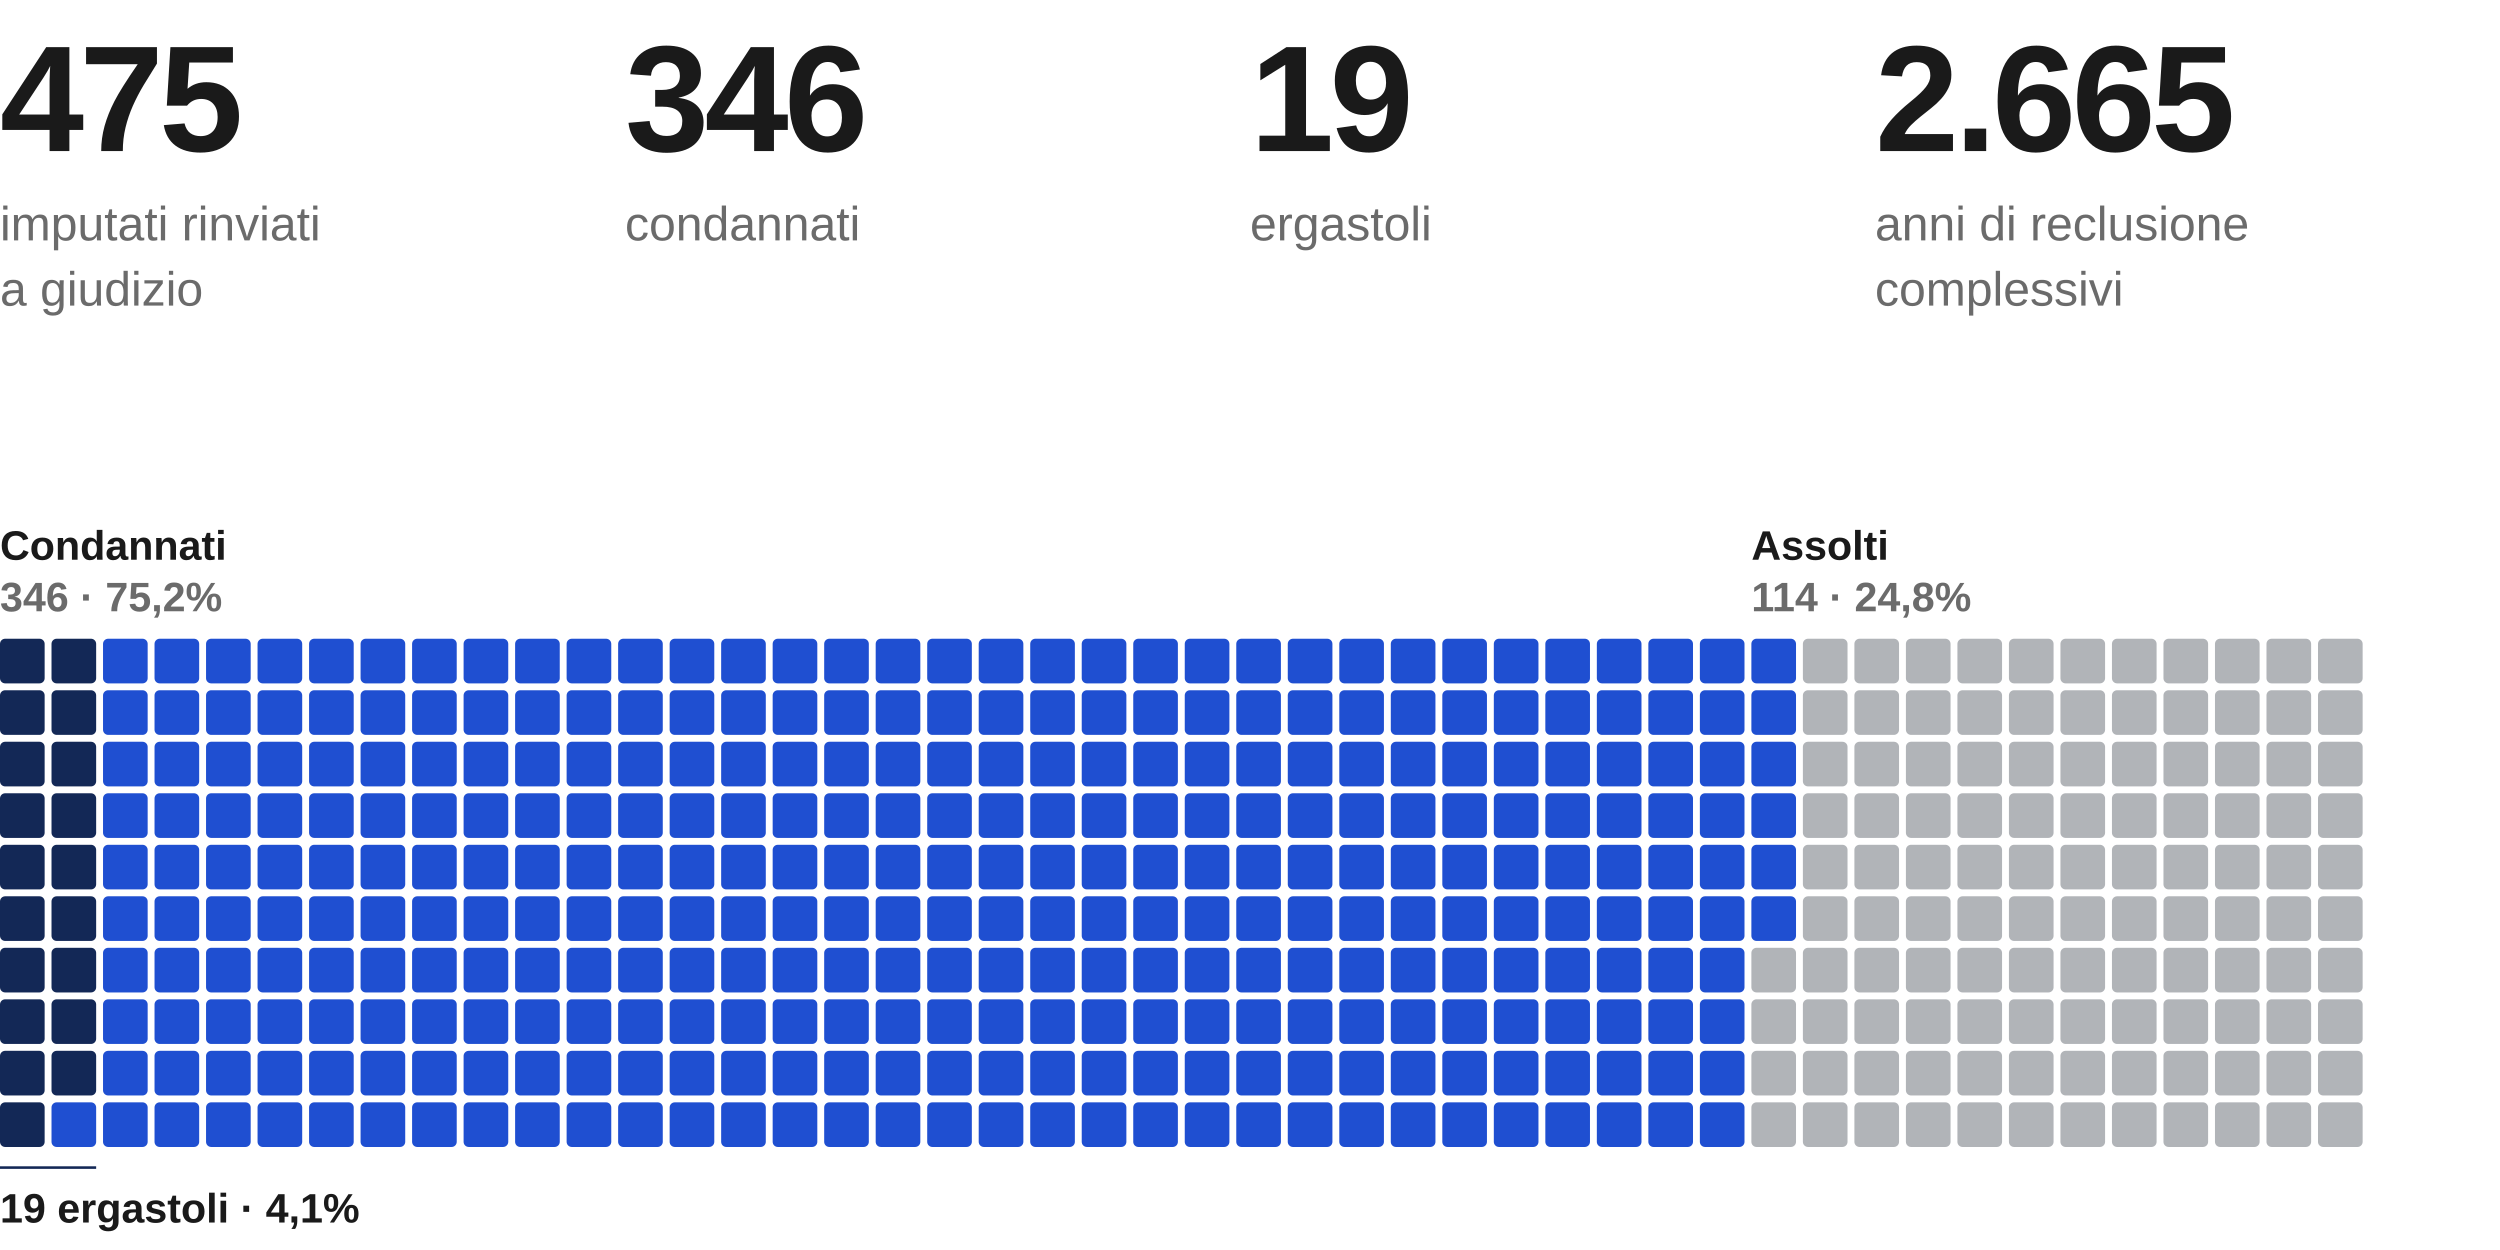
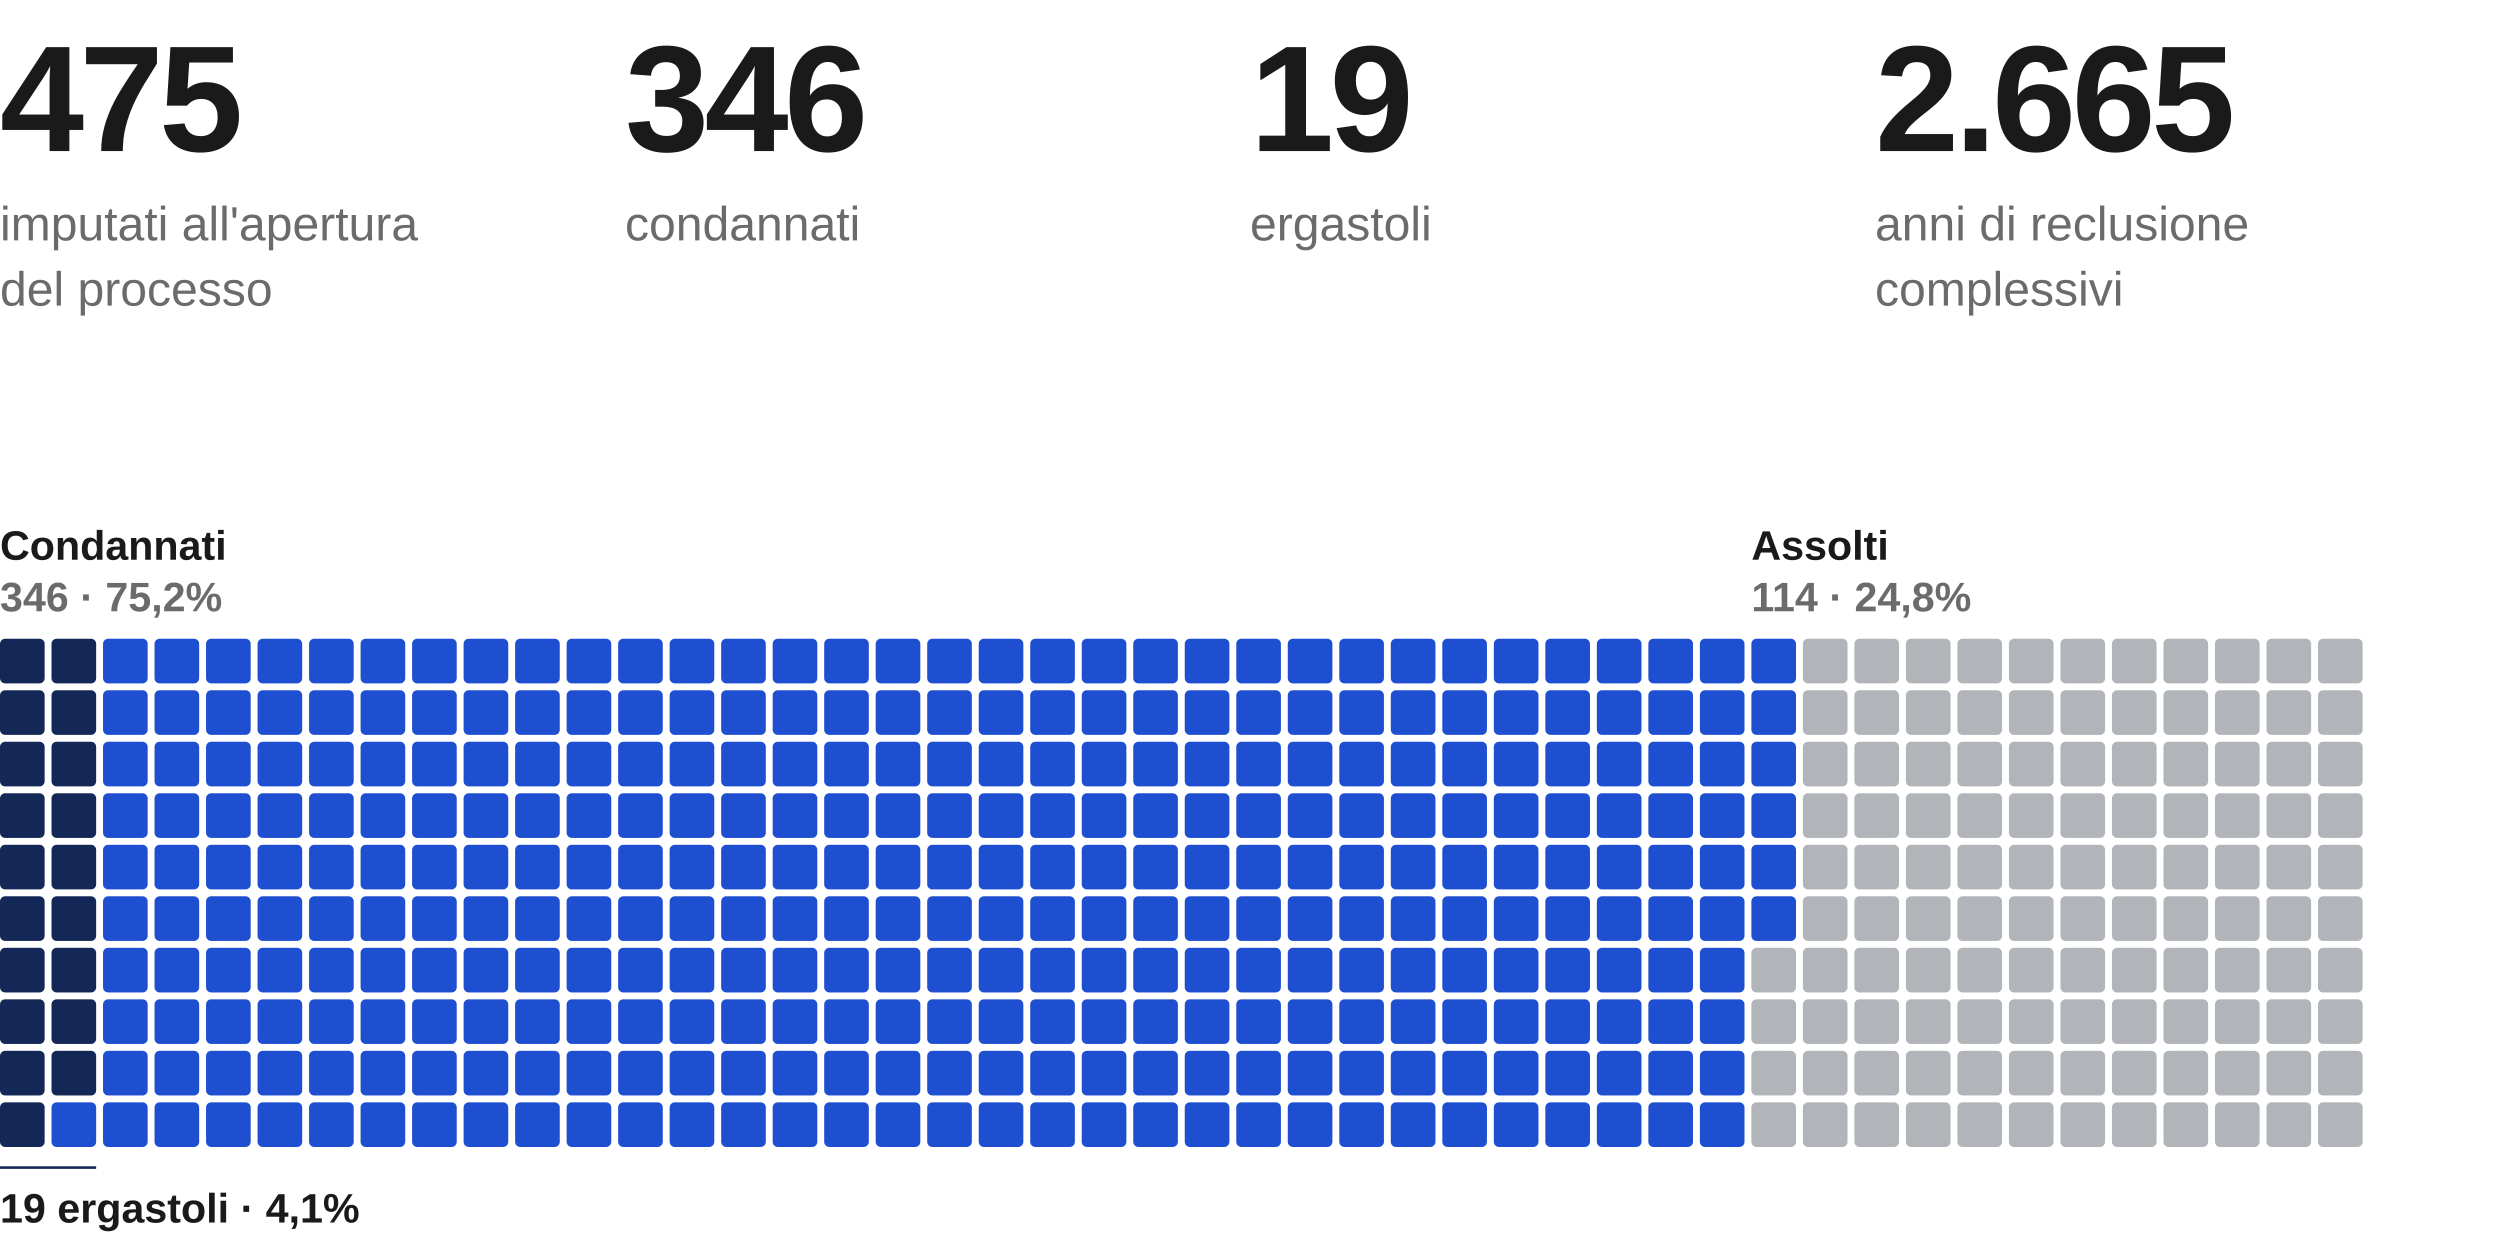
<svg xmlns="http://www.w3.org/2000/svg" width="728" height="364" viewBox="0 0 728 364" font-family="'Libre Franklin', 'Helvetica Neue', Arial, sans-serif">
  <text x="0" y="44" font-size="44" font-weight="700" letter-spacing="-1.3" fill="#1a1a1a">475</text>
-   <text x="0" y="70" font-size="14" fill="#6b6b6b">imputati rinviati</text>
-   <text x="0" y="89" font-size="14" fill="#6b6b6b">a giudizio</text>
+   <text x="0" y="70" font-size="14" fill="#6b6b6b">imputati all'apertura</text>
+   <text x="0" y="89" font-size="14" fill="#6b6b6b">del processo</text>
  <text x="182" y="44" font-size="44" font-weight="700" letter-spacing="-1.3" fill="#1a1a1a">346</text>
  <text x="182" y="70" font-size="14" fill="#6b6b6b">condannati</text>
  <text x="364" y="44" font-size="44" font-weight="700" letter-spacing="-1.3" fill="#1a1a1a">19</text>
  <text x="364" y="70" font-size="14" fill="#6b6b6b">ergastoli</text>
  <text x="546" y="44" font-size="44" font-weight="700" letter-spacing="-1.3" fill="#1a1a1a">2.665</text>
  <text x="546" y="70" font-size="14" fill="#6b6b6b">anni di reclusione</text>
  <text x="546" y="89" font-size="14" fill="#6b6b6b">complessivi</text>
  <text x="0" y="163" font-size="12" font-weight="600" fill="#1a1a1a">Condannati</text>
  <text x="0" y="178" font-size="12" font-weight="600" fill="#6b6b6b">346 · 75,2%</text>
  <text x="510" y="163" font-size="12" font-weight="600" fill="#1a1a1a">Assolti</text>
  <text x="510" y="178" font-size="12" font-weight="600" fill="#6b6b6b">114 · 24,8%</text>
  <rect x="0" y="186" width="13" height="13" rx="1.5" fill="#132856" />
  <rect x="0" y="201" width="13" height="13" rx="1.5" fill="#132856" />
  <rect x="0" y="216" width="13" height="13" rx="1.5" fill="#132856" />
  <rect x="0" y="231" width="13" height="13" rx="1.5" fill="#132856" />
  <rect x="0" y="246" width="13" height="13" rx="1.5" fill="#132856" />
  <rect x="0" y="261" width="13" height="13" rx="1.5" fill="#132856" />
  <rect x="0" y="276" width="13" height="13" rx="1.5" fill="#132856" />
  <rect x="0" y="291" width="13" height="13" rx="1.5" fill="#132856" />
  <rect x="0" y="306" width="13" height="13" rx="1.5" fill="#132856" />
  <rect x="0" y="321" width="13" height="13" rx="1.5" fill="#132856" />
  <rect x="15" y="186" width="13" height="13" rx="1.5" fill="#132856" />
  <rect x="15" y="201" width="13" height="13" rx="1.5" fill="#132856" />
  <rect x="15" y="216" width="13" height="13" rx="1.5" fill="#132856" />
  <rect x="15" y="231" width="13" height="13" rx="1.5" fill="#132856" />
  <rect x="15" y="246" width="13" height="13" rx="1.5" fill="#132856" />
  <rect x="15" y="261" width="13" height="13" rx="1.5" fill="#132856" />
  <rect x="15" y="276" width="13" height="13" rx="1.5" fill="#132856" />
  <rect x="15" y="291" width="13" height="13" rx="1.5" fill="#132856" />
  <rect x="15" y="306" width="13" height="13" rx="1.5" fill="#132856" />
  <rect x="15" y="321" width="13" height="13" rx="1.5" fill="#1f4fd1" />
  <rect x="30" y="186" width="13" height="13" rx="1.5" fill="#1f4fd1" />
  <rect x="30" y="201" width="13" height="13" rx="1.5" fill="#1f4fd1" />
  <rect x="30" y="216" width="13" height="13" rx="1.5" fill="#1f4fd1" />
  <rect x="30" y="231" width="13" height="13" rx="1.5" fill="#1f4fd1" />
  <rect x="30" y="246" width="13" height="13" rx="1.5" fill="#1f4fd1" />
  <rect x="30" y="261" width="13" height="13" rx="1.5" fill="#1f4fd1" />
  <rect x="30" y="276" width="13" height="13" rx="1.5" fill="#1f4fd1" />
  <rect x="30" y="291" width="13" height="13" rx="1.5" fill="#1f4fd1" />
  <rect x="30" y="306" width="13" height="13" rx="1.5" fill="#1f4fd1" />
  <rect x="30" y="321" width="13" height="13" rx="1.5" fill="#1f4fd1" />
  <rect x="45" y="186" width="13" height="13" rx="1.5" fill="#1f4fd1" />
  <rect x="45" y="201" width="13" height="13" rx="1.5" fill="#1f4fd1" />
  <rect x="45" y="216" width="13" height="13" rx="1.5" fill="#1f4fd1" />
  <rect x="45" y="231" width="13" height="13" rx="1.5" fill="#1f4fd1" />
  <rect x="45" y="246" width="13" height="13" rx="1.5" fill="#1f4fd1" />
  <rect x="45" y="261" width="13" height="13" rx="1.5" fill="#1f4fd1" />
  <rect x="45" y="276" width="13" height="13" rx="1.5" fill="#1f4fd1" />
  <rect x="45" y="291" width="13" height="13" rx="1.5" fill="#1f4fd1" />
  <rect x="45" y="306" width="13" height="13" rx="1.5" fill="#1f4fd1" />
  <rect x="45" y="321" width="13" height="13" rx="1.5" fill="#1f4fd1" />
  <rect x="60" y="186" width="13" height="13" rx="1.5" fill="#1f4fd1" />
  <rect x="60" y="201" width="13" height="13" rx="1.5" fill="#1f4fd1" />
  <rect x="60" y="216" width="13" height="13" rx="1.5" fill="#1f4fd1" />
  <rect x="60" y="231" width="13" height="13" rx="1.5" fill="#1f4fd1" />
  <rect x="60" y="246" width="13" height="13" rx="1.5" fill="#1f4fd1" />
  <rect x="60" y="261" width="13" height="13" rx="1.5" fill="#1f4fd1" />
  <rect x="60" y="276" width="13" height="13" rx="1.5" fill="#1f4fd1" />
  <rect x="60" y="291" width="13" height="13" rx="1.5" fill="#1f4fd1" />
  <rect x="60" y="306" width="13" height="13" rx="1.5" fill="#1f4fd1" />
  <rect x="60" y="321" width="13" height="13" rx="1.5" fill="#1f4fd1" />
  <rect x="75" y="186" width="13" height="13" rx="1.5" fill="#1f4fd1" />
  <rect x="75" y="201" width="13" height="13" rx="1.5" fill="#1f4fd1" />
  <rect x="75" y="216" width="13" height="13" rx="1.5" fill="#1f4fd1" />
  <rect x="75" y="231" width="13" height="13" rx="1.5" fill="#1f4fd1" />
  <rect x="75" y="246" width="13" height="13" rx="1.5" fill="#1f4fd1" />
  <rect x="75" y="261" width="13" height="13" rx="1.5" fill="#1f4fd1" />
  <rect x="75" y="276" width="13" height="13" rx="1.5" fill="#1f4fd1" />
  <rect x="75" y="291" width="13" height="13" rx="1.5" fill="#1f4fd1" />
  <rect x="75" y="306" width="13" height="13" rx="1.5" fill="#1f4fd1" />
  <rect x="75" y="321" width="13" height="13" rx="1.5" fill="#1f4fd1" />
  <rect x="90" y="186" width="13" height="13" rx="1.5" fill="#1f4fd1" />
  <rect x="90" y="201" width="13" height="13" rx="1.5" fill="#1f4fd1" />
  <rect x="90" y="216" width="13" height="13" rx="1.5" fill="#1f4fd1" />
  <rect x="90" y="231" width="13" height="13" rx="1.5" fill="#1f4fd1" />
  <rect x="90" y="246" width="13" height="13" rx="1.5" fill="#1f4fd1" />
  <rect x="90" y="261" width="13" height="13" rx="1.5" fill="#1f4fd1" />
  <rect x="90" y="276" width="13" height="13" rx="1.5" fill="#1f4fd1" />
  <rect x="90" y="291" width="13" height="13" rx="1.5" fill="#1f4fd1" />
  <rect x="90" y="306" width="13" height="13" rx="1.5" fill="#1f4fd1" />
  <rect x="90" y="321" width="13" height="13" rx="1.5" fill="#1f4fd1" />
  <rect x="105" y="186" width="13" height="13" rx="1.5" fill="#1f4fd1" />
  <rect x="105" y="201" width="13" height="13" rx="1.5" fill="#1f4fd1" />
  <rect x="105" y="216" width="13" height="13" rx="1.5" fill="#1f4fd1" />
  <rect x="105" y="231" width="13" height="13" rx="1.5" fill="#1f4fd1" />
  <rect x="105" y="246" width="13" height="13" rx="1.5" fill="#1f4fd1" />
  <rect x="105" y="261" width="13" height="13" rx="1.5" fill="#1f4fd1" />
  <rect x="105" y="276" width="13" height="13" rx="1.5" fill="#1f4fd1" />
  <rect x="105" y="291" width="13" height="13" rx="1.5" fill="#1f4fd1" />
  <rect x="105" y="306" width="13" height="13" rx="1.5" fill="#1f4fd1" />
  <rect x="105" y="321" width="13" height="13" rx="1.5" fill="#1f4fd1" />
  <rect x="120" y="186" width="13" height="13" rx="1.5" fill="#1f4fd1" />
  <rect x="120" y="201" width="13" height="13" rx="1.5" fill="#1f4fd1" />
  <rect x="120" y="216" width="13" height="13" rx="1.5" fill="#1f4fd1" />
  <rect x="120" y="231" width="13" height="13" rx="1.5" fill="#1f4fd1" />
  <rect x="120" y="246" width="13" height="13" rx="1.5" fill="#1f4fd1" />
  <rect x="120" y="261" width="13" height="13" rx="1.5" fill="#1f4fd1" />
  <rect x="120" y="276" width="13" height="13" rx="1.5" fill="#1f4fd1" />
  <rect x="120" y="291" width="13" height="13" rx="1.5" fill="#1f4fd1" />
  <rect x="120" y="306" width="13" height="13" rx="1.5" fill="#1f4fd1" />
  <rect x="120" y="321" width="13" height="13" rx="1.5" fill="#1f4fd1" />
  <rect x="135" y="186" width="13" height="13" rx="1.5" fill="#1f4fd1" />
  <rect x="135" y="201" width="13" height="13" rx="1.5" fill="#1f4fd1" />
  <rect x="135" y="216" width="13" height="13" rx="1.5" fill="#1f4fd1" />
  <rect x="135" y="231" width="13" height="13" rx="1.5" fill="#1f4fd1" />
  <rect x="135" y="246" width="13" height="13" rx="1.5" fill="#1f4fd1" />
  <rect x="135" y="261" width="13" height="13" rx="1.5" fill="#1f4fd1" />
  <rect x="135" y="276" width="13" height="13" rx="1.5" fill="#1f4fd1" />
  <rect x="135" y="291" width="13" height="13" rx="1.5" fill="#1f4fd1" />
  <rect x="135" y="306" width="13" height="13" rx="1.5" fill="#1f4fd1" />
  <rect x="135" y="321" width="13" height="13" rx="1.5" fill="#1f4fd1" />
  <rect x="150" y="186" width="13" height="13" rx="1.5" fill="#1f4fd1" />
  <rect x="150" y="201" width="13" height="13" rx="1.5" fill="#1f4fd1" />
  <rect x="150" y="216" width="13" height="13" rx="1.5" fill="#1f4fd1" />
  <rect x="150" y="231" width="13" height="13" rx="1.5" fill="#1f4fd1" />
  <rect x="150" y="246" width="13" height="13" rx="1.5" fill="#1f4fd1" />
  <rect x="150" y="261" width="13" height="13" rx="1.5" fill="#1f4fd1" />
  <rect x="150" y="276" width="13" height="13" rx="1.5" fill="#1f4fd1" />
  <rect x="150" y="291" width="13" height="13" rx="1.5" fill="#1f4fd1" />
  <rect x="150" y="306" width="13" height="13" rx="1.5" fill="#1f4fd1" />
  <rect x="150" y="321" width="13" height="13" rx="1.5" fill="#1f4fd1" />
  <rect x="165" y="186" width="13" height="13" rx="1.5" fill="#1f4fd1" />
  <rect x="165" y="201" width="13" height="13" rx="1.5" fill="#1f4fd1" />
  <rect x="165" y="216" width="13" height="13" rx="1.5" fill="#1f4fd1" />
  <rect x="165" y="231" width="13" height="13" rx="1.5" fill="#1f4fd1" />
  <rect x="165" y="246" width="13" height="13" rx="1.5" fill="#1f4fd1" />
  <rect x="165" y="261" width="13" height="13" rx="1.5" fill="#1f4fd1" />
  <rect x="165" y="276" width="13" height="13" rx="1.5" fill="#1f4fd1" />
  <rect x="165" y="291" width="13" height="13" rx="1.5" fill="#1f4fd1" />
  <rect x="165" y="306" width="13" height="13" rx="1.5" fill="#1f4fd1" />
  <rect x="165" y="321" width="13" height="13" rx="1.5" fill="#1f4fd1" />
  <rect x="180" y="186" width="13" height="13" rx="1.5" fill="#1f4fd1" />
  <rect x="180" y="201" width="13" height="13" rx="1.5" fill="#1f4fd1" />
  <rect x="180" y="216" width="13" height="13" rx="1.5" fill="#1f4fd1" />
  <rect x="180" y="231" width="13" height="13" rx="1.5" fill="#1f4fd1" />
  <rect x="180" y="246" width="13" height="13" rx="1.5" fill="#1f4fd1" />
  <rect x="180" y="261" width="13" height="13" rx="1.5" fill="#1f4fd1" />
  <rect x="180" y="276" width="13" height="13" rx="1.5" fill="#1f4fd1" />
  <rect x="180" y="291" width="13" height="13" rx="1.5" fill="#1f4fd1" />
  <rect x="180" y="306" width="13" height="13" rx="1.5" fill="#1f4fd1" />
  <rect x="180" y="321" width="13" height="13" rx="1.5" fill="#1f4fd1" />
  <rect x="195" y="186" width="13" height="13" rx="1.5" fill="#1f4fd1" />
  <rect x="195" y="201" width="13" height="13" rx="1.5" fill="#1f4fd1" />
  <rect x="195" y="216" width="13" height="13" rx="1.5" fill="#1f4fd1" />
  <rect x="195" y="231" width="13" height="13" rx="1.5" fill="#1f4fd1" />
  <rect x="195" y="246" width="13" height="13" rx="1.5" fill="#1f4fd1" />
  <rect x="195" y="261" width="13" height="13" rx="1.5" fill="#1f4fd1" />
  <rect x="195" y="276" width="13" height="13" rx="1.5" fill="#1f4fd1" />
  <rect x="195" y="291" width="13" height="13" rx="1.5" fill="#1f4fd1" />
  <rect x="195" y="306" width="13" height="13" rx="1.5" fill="#1f4fd1" />
  <rect x="195" y="321" width="13" height="13" rx="1.5" fill="#1f4fd1" />
  <rect x="210" y="186" width="13" height="13" rx="1.5" fill="#1f4fd1" />
  <rect x="210" y="201" width="13" height="13" rx="1.5" fill="#1f4fd1" />
  <rect x="210" y="216" width="13" height="13" rx="1.5" fill="#1f4fd1" />
  <rect x="210" y="231" width="13" height="13" rx="1.5" fill="#1f4fd1" />
  <rect x="210" y="246" width="13" height="13" rx="1.5" fill="#1f4fd1" />
  <rect x="210" y="261" width="13" height="13" rx="1.5" fill="#1f4fd1" />
  <rect x="210" y="276" width="13" height="13" rx="1.5" fill="#1f4fd1" />
  <rect x="210" y="291" width="13" height="13" rx="1.5" fill="#1f4fd1" />
  <rect x="210" y="306" width="13" height="13" rx="1.5" fill="#1f4fd1" />
  <rect x="210" y="321" width="13" height="13" rx="1.5" fill="#1f4fd1" />
  <rect x="225" y="186" width="13" height="13" rx="1.5" fill="#1f4fd1" />
  <rect x="225" y="201" width="13" height="13" rx="1.5" fill="#1f4fd1" />
  <rect x="225" y="216" width="13" height="13" rx="1.5" fill="#1f4fd1" />
  <rect x="225" y="231" width="13" height="13" rx="1.5" fill="#1f4fd1" />
  <rect x="225" y="246" width="13" height="13" rx="1.5" fill="#1f4fd1" />
  <rect x="225" y="261" width="13" height="13" rx="1.5" fill="#1f4fd1" />
  <rect x="225" y="276" width="13" height="13" rx="1.5" fill="#1f4fd1" />
  <rect x="225" y="291" width="13" height="13" rx="1.5" fill="#1f4fd1" />
  <rect x="225" y="306" width="13" height="13" rx="1.5" fill="#1f4fd1" />
  <rect x="225" y="321" width="13" height="13" rx="1.5" fill="#1f4fd1" />
  <rect x="240" y="186" width="13" height="13" rx="1.5" fill="#1f4fd1" />
  <rect x="240" y="201" width="13" height="13" rx="1.5" fill="#1f4fd1" />
  <rect x="240" y="216" width="13" height="13" rx="1.5" fill="#1f4fd1" />
  <rect x="240" y="231" width="13" height="13" rx="1.5" fill="#1f4fd1" />
  <rect x="240" y="246" width="13" height="13" rx="1.5" fill="#1f4fd1" />
  <rect x="240" y="261" width="13" height="13" rx="1.5" fill="#1f4fd1" />
  <rect x="240" y="276" width="13" height="13" rx="1.5" fill="#1f4fd1" />
  <rect x="240" y="291" width="13" height="13" rx="1.5" fill="#1f4fd1" />
  <rect x="240" y="306" width="13" height="13" rx="1.5" fill="#1f4fd1" />
  <rect x="240" y="321" width="13" height="13" rx="1.5" fill="#1f4fd1" />
  <rect x="255" y="186" width="13" height="13" rx="1.5" fill="#1f4fd1" />
  <rect x="255" y="201" width="13" height="13" rx="1.5" fill="#1f4fd1" />
  <rect x="255" y="216" width="13" height="13" rx="1.5" fill="#1f4fd1" />
  <rect x="255" y="231" width="13" height="13" rx="1.5" fill="#1f4fd1" />
  <rect x="255" y="246" width="13" height="13" rx="1.5" fill="#1f4fd1" />
  <rect x="255" y="261" width="13" height="13" rx="1.5" fill="#1f4fd1" />
  <rect x="255" y="276" width="13" height="13" rx="1.5" fill="#1f4fd1" />
  <rect x="255" y="291" width="13" height="13" rx="1.5" fill="#1f4fd1" />
  <rect x="255" y="306" width="13" height="13" rx="1.5" fill="#1f4fd1" />
  <rect x="255" y="321" width="13" height="13" rx="1.5" fill="#1f4fd1" />
  <rect x="270" y="186" width="13" height="13" rx="1.5" fill="#1f4fd1" />
  <rect x="270" y="201" width="13" height="13" rx="1.5" fill="#1f4fd1" />
  <rect x="270" y="216" width="13" height="13" rx="1.5" fill="#1f4fd1" />
  <rect x="270" y="231" width="13" height="13" rx="1.5" fill="#1f4fd1" />
  <rect x="270" y="246" width="13" height="13" rx="1.5" fill="#1f4fd1" />
  <rect x="270" y="261" width="13" height="13" rx="1.5" fill="#1f4fd1" />
  <rect x="270" y="276" width="13" height="13" rx="1.5" fill="#1f4fd1" />
  <rect x="270" y="291" width="13" height="13" rx="1.5" fill="#1f4fd1" />
  <rect x="270" y="306" width="13" height="13" rx="1.5" fill="#1f4fd1" />
  <rect x="270" y="321" width="13" height="13" rx="1.5" fill="#1f4fd1" />
  <rect x="285" y="186" width="13" height="13" rx="1.5" fill="#1f4fd1" />
  <rect x="285" y="201" width="13" height="13" rx="1.5" fill="#1f4fd1" />
  <rect x="285" y="216" width="13" height="13" rx="1.5" fill="#1f4fd1" />
  <rect x="285" y="231" width="13" height="13" rx="1.5" fill="#1f4fd1" />
  <rect x="285" y="246" width="13" height="13" rx="1.5" fill="#1f4fd1" />
  <rect x="285" y="261" width="13" height="13" rx="1.5" fill="#1f4fd1" />
  <rect x="285" y="276" width="13" height="13" rx="1.5" fill="#1f4fd1" />
  <rect x="285" y="291" width="13" height="13" rx="1.5" fill="#1f4fd1" />
  <rect x="285" y="306" width="13" height="13" rx="1.5" fill="#1f4fd1" />
  <rect x="285" y="321" width="13" height="13" rx="1.5" fill="#1f4fd1" />
  <rect x="300" y="186" width="13" height="13" rx="1.5" fill="#1f4fd1" />
  <rect x="300" y="201" width="13" height="13" rx="1.5" fill="#1f4fd1" />
  <rect x="300" y="216" width="13" height="13" rx="1.5" fill="#1f4fd1" />
  <rect x="300" y="231" width="13" height="13" rx="1.5" fill="#1f4fd1" />
  <rect x="300" y="246" width="13" height="13" rx="1.5" fill="#1f4fd1" />
  <rect x="300" y="261" width="13" height="13" rx="1.5" fill="#1f4fd1" />
  <rect x="300" y="276" width="13" height="13" rx="1.5" fill="#1f4fd1" />
  <rect x="300" y="291" width="13" height="13" rx="1.5" fill="#1f4fd1" />
  <rect x="300" y="306" width="13" height="13" rx="1.5" fill="#1f4fd1" />
  <rect x="300" y="321" width="13" height="13" rx="1.5" fill="#1f4fd1" />
  <rect x="315" y="186" width="13" height="13" rx="1.5" fill="#1f4fd1" />
  <rect x="315" y="201" width="13" height="13" rx="1.5" fill="#1f4fd1" />
  <rect x="315" y="216" width="13" height="13" rx="1.5" fill="#1f4fd1" />
  <rect x="315" y="231" width="13" height="13" rx="1.5" fill="#1f4fd1" />
  <rect x="315" y="246" width="13" height="13" rx="1.5" fill="#1f4fd1" />
  <rect x="315" y="261" width="13" height="13" rx="1.5" fill="#1f4fd1" />
  <rect x="315" y="276" width="13" height="13" rx="1.5" fill="#1f4fd1" />
  <rect x="315" y="291" width="13" height="13" rx="1.5" fill="#1f4fd1" />
  <rect x="315" y="306" width="13" height="13" rx="1.5" fill="#1f4fd1" />
  <rect x="315" y="321" width="13" height="13" rx="1.5" fill="#1f4fd1" />
  <rect x="330" y="186" width="13" height="13" rx="1.5" fill="#1f4fd1" />
  <rect x="330" y="201" width="13" height="13" rx="1.5" fill="#1f4fd1" />
  <rect x="330" y="216" width="13" height="13" rx="1.5" fill="#1f4fd1" />
  <rect x="330" y="231" width="13" height="13" rx="1.5" fill="#1f4fd1" />
  <rect x="330" y="246" width="13" height="13" rx="1.5" fill="#1f4fd1" />
  <rect x="330" y="261" width="13" height="13" rx="1.5" fill="#1f4fd1" />
  <rect x="330" y="276" width="13" height="13" rx="1.5" fill="#1f4fd1" />
  <rect x="330" y="291" width="13" height="13" rx="1.5" fill="#1f4fd1" />
  <rect x="330" y="306" width="13" height="13" rx="1.5" fill="#1f4fd1" />
  <rect x="330" y="321" width="13" height="13" rx="1.5" fill="#1f4fd1" />
  <rect x="345" y="186" width="13" height="13" rx="1.5" fill="#1f4fd1" />
  <rect x="345" y="201" width="13" height="13" rx="1.5" fill="#1f4fd1" />
  <rect x="345" y="216" width="13" height="13" rx="1.5" fill="#1f4fd1" />
  <rect x="345" y="231" width="13" height="13" rx="1.5" fill="#1f4fd1" />
  <rect x="345" y="246" width="13" height="13" rx="1.5" fill="#1f4fd1" />
  <rect x="345" y="261" width="13" height="13" rx="1.5" fill="#1f4fd1" />
  <rect x="345" y="276" width="13" height="13" rx="1.5" fill="#1f4fd1" />
  <rect x="345" y="291" width="13" height="13" rx="1.5" fill="#1f4fd1" />
  <rect x="345" y="306" width="13" height="13" rx="1.5" fill="#1f4fd1" />
  <rect x="345" y="321" width="13" height="13" rx="1.5" fill="#1f4fd1" />
  <rect x="360" y="186" width="13" height="13" rx="1.5" fill="#1f4fd1" />
  <rect x="360" y="201" width="13" height="13" rx="1.5" fill="#1f4fd1" />
  <rect x="360" y="216" width="13" height="13" rx="1.5" fill="#1f4fd1" />
  <rect x="360" y="231" width="13" height="13" rx="1.5" fill="#1f4fd1" />
  <rect x="360" y="246" width="13" height="13" rx="1.5" fill="#1f4fd1" />
  <rect x="360" y="261" width="13" height="13" rx="1.5" fill="#1f4fd1" />
  <rect x="360" y="276" width="13" height="13" rx="1.5" fill="#1f4fd1" />
  <rect x="360" y="291" width="13" height="13" rx="1.5" fill="#1f4fd1" />
  <rect x="360" y="306" width="13" height="13" rx="1.5" fill="#1f4fd1" />
  <rect x="360" y="321" width="13" height="13" rx="1.5" fill="#1f4fd1" />
  <rect x="375" y="186" width="13" height="13" rx="1.5" fill="#1f4fd1" />
  <rect x="375" y="201" width="13" height="13" rx="1.5" fill="#1f4fd1" />
  <rect x="375" y="216" width="13" height="13" rx="1.5" fill="#1f4fd1" />
  <rect x="375" y="231" width="13" height="13" rx="1.5" fill="#1f4fd1" />
  <rect x="375" y="246" width="13" height="13" rx="1.5" fill="#1f4fd1" />
  <rect x="375" y="261" width="13" height="13" rx="1.5" fill="#1f4fd1" />
  <rect x="375" y="276" width="13" height="13" rx="1.5" fill="#1f4fd1" />
  <rect x="375" y="291" width="13" height="13" rx="1.5" fill="#1f4fd1" />
  <rect x="375" y="306" width="13" height="13" rx="1.5" fill="#1f4fd1" />
  <rect x="375" y="321" width="13" height="13" rx="1.5" fill="#1f4fd1" />
  <rect x="390" y="186" width="13" height="13" rx="1.5" fill="#1f4fd1" />
  <rect x="390" y="201" width="13" height="13" rx="1.5" fill="#1f4fd1" />
  <rect x="390" y="216" width="13" height="13" rx="1.5" fill="#1f4fd1" />
  <rect x="390" y="231" width="13" height="13" rx="1.5" fill="#1f4fd1" />
  <rect x="390" y="246" width="13" height="13" rx="1.5" fill="#1f4fd1" />
  <rect x="390" y="261" width="13" height="13" rx="1.5" fill="#1f4fd1" />
  <rect x="390" y="276" width="13" height="13" rx="1.5" fill="#1f4fd1" />
  <rect x="390" y="291" width="13" height="13" rx="1.5" fill="#1f4fd1" />
  <rect x="390" y="306" width="13" height="13" rx="1.5" fill="#1f4fd1" />
  <rect x="390" y="321" width="13" height="13" rx="1.5" fill="#1f4fd1" />
  <rect x="405" y="186" width="13" height="13" rx="1.5" fill="#1f4fd1" />
  <rect x="405" y="201" width="13" height="13" rx="1.5" fill="#1f4fd1" />
  <rect x="405" y="216" width="13" height="13" rx="1.5" fill="#1f4fd1" />
  <rect x="405" y="231" width="13" height="13" rx="1.5" fill="#1f4fd1" />
  <rect x="405" y="246" width="13" height="13" rx="1.5" fill="#1f4fd1" />
  <rect x="405" y="261" width="13" height="13" rx="1.5" fill="#1f4fd1" />
  <rect x="405" y="276" width="13" height="13" rx="1.5" fill="#1f4fd1" />
  <rect x="405" y="291" width="13" height="13" rx="1.5" fill="#1f4fd1" />
  <rect x="405" y="306" width="13" height="13" rx="1.5" fill="#1f4fd1" />
  <rect x="405" y="321" width="13" height="13" rx="1.5" fill="#1f4fd1" />
  <rect x="420" y="186" width="13" height="13" rx="1.5" fill="#1f4fd1" />
  <rect x="420" y="201" width="13" height="13" rx="1.5" fill="#1f4fd1" />
  <rect x="420" y="216" width="13" height="13" rx="1.5" fill="#1f4fd1" />
  <rect x="420" y="231" width="13" height="13" rx="1.5" fill="#1f4fd1" />
  <rect x="420" y="246" width="13" height="13" rx="1.5" fill="#1f4fd1" />
  <rect x="420" y="261" width="13" height="13" rx="1.5" fill="#1f4fd1" />
  <rect x="420" y="276" width="13" height="13" rx="1.5" fill="#1f4fd1" />
  <rect x="420" y="291" width="13" height="13" rx="1.5" fill="#1f4fd1" />
  <rect x="420" y="306" width="13" height="13" rx="1.5" fill="#1f4fd1" />
  <rect x="420" y="321" width="13" height="13" rx="1.5" fill="#1f4fd1" />
  <rect x="435" y="186" width="13" height="13" rx="1.5" fill="#1f4fd1" />
  <rect x="435" y="201" width="13" height="13" rx="1.5" fill="#1f4fd1" />
  <rect x="435" y="216" width="13" height="13" rx="1.5" fill="#1f4fd1" />
  <rect x="435" y="231" width="13" height="13" rx="1.5" fill="#1f4fd1" />
  <rect x="435" y="246" width="13" height="13" rx="1.5" fill="#1f4fd1" />
  <rect x="435" y="261" width="13" height="13" rx="1.5" fill="#1f4fd1" />
  <rect x="435" y="276" width="13" height="13" rx="1.5" fill="#1f4fd1" />
  <rect x="435" y="291" width="13" height="13" rx="1.5" fill="#1f4fd1" />
  <rect x="435" y="306" width="13" height="13" rx="1.5" fill="#1f4fd1" />
  <rect x="435" y="321" width="13" height="13" rx="1.5" fill="#1f4fd1" />
  <rect x="450" y="186" width="13" height="13" rx="1.5" fill="#1f4fd1" />
  <rect x="450" y="201" width="13" height="13" rx="1.5" fill="#1f4fd1" />
  <rect x="450" y="216" width="13" height="13" rx="1.5" fill="#1f4fd1" />
  <rect x="450" y="231" width="13" height="13" rx="1.5" fill="#1f4fd1" />
  <rect x="450" y="246" width="13" height="13" rx="1.5" fill="#1f4fd1" />
  <rect x="450" y="261" width="13" height="13" rx="1.5" fill="#1f4fd1" />
  <rect x="450" y="276" width="13" height="13" rx="1.5" fill="#1f4fd1" />
  <rect x="450" y="291" width="13" height="13" rx="1.5" fill="#1f4fd1" />
  <rect x="450" y="306" width="13" height="13" rx="1.5" fill="#1f4fd1" />
  <rect x="450" y="321" width="13" height="13" rx="1.5" fill="#1f4fd1" />
  <rect x="465" y="186" width="13" height="13" rx="1.5" fill="#1f4fd1" />
  <rect x="465" y="201" width="13" height="13" rx="1.5" fill="#1f4fd1" />
  <rect x="465" y="216" width="13" height="13" rx="1.5" fill="#1f4fd1" />
  <rect x="465" y="231" width="13" height="13" rx="1.5" fill="#1f4fd1" />
  <rect x="465" y="246" width="13" height="13" rx="1.5" fill="#1f4fd1" />
  <rect x="465" y="261" width="13" height="13" rx="1.5" fill="#1f4fd1" />
  <rect x="465" y="276" width="13" height="13" rx="1.5" fill="#1f4fd1" />
  <rect x="465" y="291" width="13" height="13" rx="1.5" fill="#1f4fd1" />
  <rect x="465" y="306" width="13" height="13" rx="1.5" fill="#1f4fd1" />
  <rect x="465" y="321" width="13" height="13" rx="1.5" fill="#1f4fd1" />
  <rect x="480" y="186" width="13" height="13" rx="1.5" fill="#1f4fd1" />
  <rect x="480" y="201" width="13" height="13" rx="1.5" fill="#1f4fd1" />
  <rect x="480" y="216" width="13" height="13" rx="1.5" fill="#1f4fd1" />
  <rect x="480" y="231" width="13" height="13" rx="1.5" fill="#1f4fd1" />
  <rect x="480" y="246" width="13" height="13" rx="1.5" fill="#1f4fd1" />
  <rect x="480" y="261" width="13" height="13" rx="1.5" fill="#1f4fd1" />
  <rect x="480" y="276" width="13" height="13" rx="1.5" fill="#1f4fd1" />
  <rect x="480" y="291" width="13" height="13" rx="1.5" fill="#1f4fd1" />
  <rect x="480" y="306" width="13" height="13" rx="1.5" fill="#1f4fd1" />
  <rect x="480" y="321" width="13" height="13" rx="1.5" fill="#1f4fd1" />
  <rect x="495" y="186" width="13" height="13" rx="1.5" fill="#1f4fd1" />
  <rect x="495" y="201" width="13" height="13" rx="1.5" fill="#1f4fd1" />
  <rect x="495" y="216" width="13" height="13" rx="1.5" fill="#1f4fd1" />
  <rect x="495" y="231" width="13" height="13" rx="1.5" fill="#1f4fd1" />
  <rect x="495" y="246" width="13" height="13" rx="1.5" fill="#1f4fd1" />
  <rect x="495" y="261" width="13" height="13" rx="1.5" fill="#1f4fd1" />
  <rect x="495" y="276" width="13" height="13" rx="1.5" fill="#1f4fd1" />
  <rect x="495" y="291" width="13" height="13" rx="1.5" fill="#1f4fd1" />
  <rect x="495" y="306" width="13" height="13" rx="1.5" fill="#1f4fd1" />
  <rect x="495" y="321" width="13" height="13" rx="1.5" fill="#1f4fd1" />
  <rect x="510" y="186" width="13" height="13" rx="1.5" fill="#1f4fd1" />
  <rect x="510" y="201" width="13" height="13" rx="1.5" fill="#1f4fd1" />
  <rect x="510" y="216" width="13" height="13" rx="1.5" fill="#1f4fd1" />
  <rect x="510" y="231" width="13" height="13" rx="1.5" fill="#1f4fd1" />
  <rect x="510" y="246" width="13" height="13" rx="1.5" fill="#1f4fd1" />
  <rect x="510" y="261" width="13" height="13" rx="1.5" fill="#1f4fd1" />
  <rect x="510" y="276" width="13" height="13" rx="1.5" fill="#b1b4b8" />
  <rect x="510" y="291" width="13" height="13" rx="1.5" fill="#b1b4b8" />
  <rect x="510" y="306" width="13" height="13" rx="1.5" fill="#b1b4b8" />
  <rect x="510" y="321" width="13" height="13" rx="1.5" fill="#b1b4b8" />
  <rect x="525" y="186" width="13" height="13" rx="1.5" fill="#b1b4b8" />
  <rect x="525" y="201" width="13" height="13" rx="1.5" fill="#b1b4b8" />
  <rect x="525" y="216" width="13" height="13" rx="1.5" fill="#b1b4b8" />
  <rect x="525" y="231" width="13" height="13" rx="1.5" fill="#b1b4b8" />
  <rect x="525" y="246" width="13" height="13" rx="1.5" fill="#b1b4b8" />
  <rect x="525" y="261" width="13" height="13" rx="1.5" fill="#b1b4b8" />
  <rect x="525" y="276" width="13" height="13" rx="1.5" fill="#b1b4b8" />
  <rect x="525" y="291" width="13" height="13" rx="1.5" fill="#b1b4b8" />
  <rect x="525" y="306" width="13" height="13" rx="1.5" fill="#b1b4b8" />
  <rect x="525" y="321" width="13" height="13" rx="1.5" fill="#b1b4b8" />
  <rect x="540" y="186" width="13" height="13" rx="1.5" fill="#b1b4b8" />
  <rect x="540" y="201" width="13" height="13" rx="1.5" fill="#b1b4b8" />
  <rect x="540" y="216" width="13" height="13" rx="1.5" fill="#b1b4b8" />
  <rect x="540" y="231" width="13" height="13" rx="1.5" fill="#b1b4b8" />
  <rect x="540" y="246" width="13" height="13" rx="1.5" fill="#b1b4b8" />
  <rect x="540" y="261" width="13" height="13" rx="1.5" fill="#b1b4b8" />
  <rect x="540" y="276" width="13" height="13" rx="1.5" fill="#b1b4b8" />
  <rect x="540" y="291" width="13" height="13" rx="1.5" fill="#b1b4b8" />
  <rect x="540" y="306" width="13" height="13" rx="1.5" fill="#b1b4b8" />
  <rect x="540" y="321" width="13" height="13" rx="1.5" fill="#b1b4b8" />
  <rect x="555" y="186" width="13" height="13" rx="1.5" fill="#b1b4b8" />
  <rect x="555" y="201" width="13" height="13" rx="1.5" fill="#b1b4b8" />
  <rect x="555" y="216" width="13" height="13" rx="1.5" fill="#b1b4b8" />
  <rect x="555" y="231" width="13" height="13" rx="1.5" fill="#b1b4b8" />
  <rect x="555" y="246" width="13" height="13" rx="1.5" fill="#b1b4b8" />
  <rect x="555" y="261" width="13" height="13" rx="1.5" fill="#b1b4b8" />
  <rect x="555" y="276" width="13" height="13" rx="1.5" fill="#b1b4b8" />
  <rect x="555" y="291" width="13" height="13" rx="1.5" fill="#b1b4b8" />
  <rect x="555" y="306" width="13" height="13" rx="1.5" fill="#b1b4b8" />
  <rect x="555" y="321" width="13" height="13" rx="1.5" fill="#b1b4b8" />
  <rect x="570" y="186" width="13" height="13" rx="1.5" fill="#b1b4b8" />
  <rect x="570" y="201" width="13" height="13" rx="1.5" fill="#b1b4b8" />
  <rect x="570" y="216" width="13" height="13" rx="1.5" fill="#b1b4b8" />
  <rect x="570" y="231" width="13" height="13" rx="1.5" fill="#b1b4b8" />
  <rect x="570" y="246" width="13" height="13" rx="1.5" fill="#b1b4b8" />
  <rect x="570" y="261" width="13" height="13" rx="1.5" fill="#b1b4b8" />
  <rect x="570" y="276" width="13" height="13" rx="1.5" fill="#b1b4b8" />
  <rect x="570" y="291" width="13" height="13" rx="1.5" fill="#b1b4b8" />
  <rect x="570" y="306" width="13" height="13" rx="1.5" fill="#b1b4b8" />
  <rect x="570" y="321" width="13" height="13" rx="1.5" fill="#b1b4b8" />
  <rect x="585" y="186" width="13" height="13" rx="1.5" fill="#b1b4b8" />
  <rect x="585" y="201" width="13" height="13" rx="1.5" fill="#b1b4b8" />
  <rect x="585" y="216" width="13" height="13" rx="1.5" fill="#b1b4b8" />
  <rect x="585" y="231" width="13" height="13" rx="1.5" fill="#b1b4b8" />
  <rect x="585" y="246" width="13" height="13" rx="1.5" fill="#b1b4b8" />
  <rect x="585" y="261" width="13" height="13" rx="1.5" fill="#b1b4b8" />
  <rect x="585" y="276" width="13" height="13" rx="1.5" fill="#b1b4b8" />
  <rect x="585" y="291" width="13" height="13" rx="1.5" fill="#b1b4b8" />
  <rect x="585" y="306" width="13" height="13" rx="1.5" fill="#b1b4b8" />
  <rect x="585" y="321" width="13" height="13" rx="1.5" fill="#b1b4b8" />
  <rect x="600" y="186" width="13" height="13" rx="1.5" fill="#b1b4b8" />
  <rect x="600" y="201" width="13" height="13" rx="1.5" fill="#b1b4b8" />
  <rect x="600" y="216" width="13" height="13" rx="1.5" fill="#b1b4b8" />
  <rect x="600" y="231" width="13" height="13" rx="1.5" fill="#b1b4b8" />
  <rect x="600" y="246" width="13" height="13" rx="1.5" fill="#b1b4b8" />
  <rect x="600" y="261" width="13" height="13" rx="1.5" fill="#b1b4b8" />
  <rect x="600" y="276" width="13" height="13" rx="1.5" fill="#b1b4b8" />
  <rect x="600" y="291" width="13" height="13" rx="1.5" fill="#b1b4b8" />
  <rect x="600" y="306" width="13" height="13" rx="1.5" fill="#b1b4b8" />
  <rect x="600" y="321" width="13" height="13" rx="1.5" fill="#b1b4b8" />
  <rect x="615" y="186" width="13" height="13" rx="1.5" fill="#b1b4b8" />
  <rect x="615" y="201" width="13" height="13" rx="1.5" fill="#b1b4b8" />
  <rect x="615" y="216" width="13" height="13" rx="1.5" fill="#b1b4b8" />
  <rect x="615" y="231" width="13" height="13" rx="1.5" fill="#b1b4b8" />
  <rect x="615" y="246" width="13" height="13" rx="1.5" fill="#b1b4b8" />
  <rect x="615" y="261" width="13" height="13" rx="1.5" fill="#b1b4b8" />
  <rect x="615" y="276" width="13" height="13" rx="1.5" fill="#b1b4b8" />
  <rect x="615" y="291" width="13" height="13" rx="1.5" fill="#b1b4b8" />
  <rect x="615" y="306" width="13" height="13" rx="1.5" fill="#b1b4b8" />
  <rect x="615" y="321" width="13" height="13" rx="1.5" fill="#b1b4b8" />
  <rect x="630" y="186" width="13" height="13" rx="1.5" fill="#b1b4b8" />
  <rect x="630" y="201" width="13" height="13" rx="1.5" fill="#b1b4b8" />
  <rect x="630" y="216" width="13" height="13" rx="1.5" fill="#b1b4b8" />
  <rect x="630" y="231" width="13" height="13" rx="1.5" fill="#b1b4b8" />
  <rect x="630" y="246" width="13" height="13" rx="1.5" fill="#b1b4b8" />
  <rect x="630" y="261" width="13" height="13" rx="1.5" fill="#b1b4b8" />
  <rect x="630" y="276" width="13" height="13" rx="1.5" fill="#b1b4b8" />
  <rect x="630" y="291" width="13" height="13" rx="1.5" fill="#b1b4b8" />
  <rect x="630" y="306" width="13" height="13" rx="1.5" fill="#b1b4b8" />
  <rect x="630" y="321" width="13" height="13" rx="1.5" fill="#b1b4b8" />
  <rect x="645" y="186" width="13" height="13" rx="1.5" fill="#b1b4b8" />
  <rect x="645" y="201" width="13" height="13" rx="1.5" fill="#b1b4b8" />
  <rect x="645" y="216" width="13" height="13" rx="1.5" fill="#b1b4b8" />
  <rect x="645" y="231" width="13" height="13" rx="1.5" fill="#b1b4b8" />
  <rect x="645" y="246" width="13" height="13" rx="1.5" fill="#b1b4b8" />
  <rect x="645" y="261" width="13" height="13" rx="1.5" fill="#b1b4b8" />
  <rect x="645" y="276" width="13" height="13" rx="1.5" fill="#b1b4b8" />
  <rect x="645" y="291" width="13" height="13" rx="1.5" fill="#b1b4b8" />
  <rect x="645" y="306" width="13" height="13" rx="1.5" fill="#b1b4b8" />
  <rect x="645" y="321" width="13" height="13" rx="1.5" fill="#b1b4b8" />
  <rect x="660" y="186" width="13" height="13" rx="1.5" fill="#b1b4b8" />
  <rect x="660" y="201" width="13" height="13" rx="1.5" fill="#b1b4b8" />
  <rect x="660" y="216" width="13" height="13" rx="1.5" fill="#b1b4b8" />
  <rect x="660" y="231" width="13" height="13" rx="1.5" fill="#b1b4b8" />
  <rect x="660" y="246" width="13" height="13" rx="1.5" fill="#b1b4b8" />
  <rect x="660" y="261" width="13" height="13" rx="1.5" fill="#b1b4b8" />
  <rect x="660" y="276" width="13" height="13" rx="1.5" fill="#b1b4b8" />
  <rect x="660" y="291" width="13" height="13" rx="1.5" fill="#b1b4b8" />
  <rect x="660" y="306" width="13" height="13" rx="1.5" fill="#b1b4b8" />
  <rect x="660" y="321" width="13" height="13" rx="1.5" fill="#b1b4b8" />
  <rect x="675" y="186" width="13" height="13" rx="1.5" fill="#b1b4b8" />
  <rect x="675" y="201" width="13" height="13" rx="1.5" fill="#b1b4b8" />
  <rect x="675" y="216" width="13" height="13" rx="1.5" fill="#b1b4b8" />
  <rect x="675" y="231" width="13" height="13" rx="1.5" fill="#b1b4b8" />
  <rect x="675" y="246" width="13" height="13" rx="1.5" fill="#b1b4b8" />
  <rect x="675" y="261" width="13" height="13" rx="1.5" fill="#b1b4b8" />
  <rect x="675" y="276" width="13" height="13" rx="1.5" fill="#b1b4b8" />
  <rect x="675" y="291" width="13" height="13" rx="1.5" fill="#b1b4b8" />
  <rect x="675" y="306" width="13" height="13" rx="1.5" fill="#b1b4b8" />
  <rect x="675" y="321" width="13" height="13" rx="1.5" fill="#b1b4b8" />
  <line x1="0" x2="28" y1="340" y2="340" stroke="#132856" stroke-width="0.75" />
  <text x="0" y="356" font-size="12" font-weight="600" fill="#1a1a1a">19 ergastoli · 4,1%</text>
</svg>
